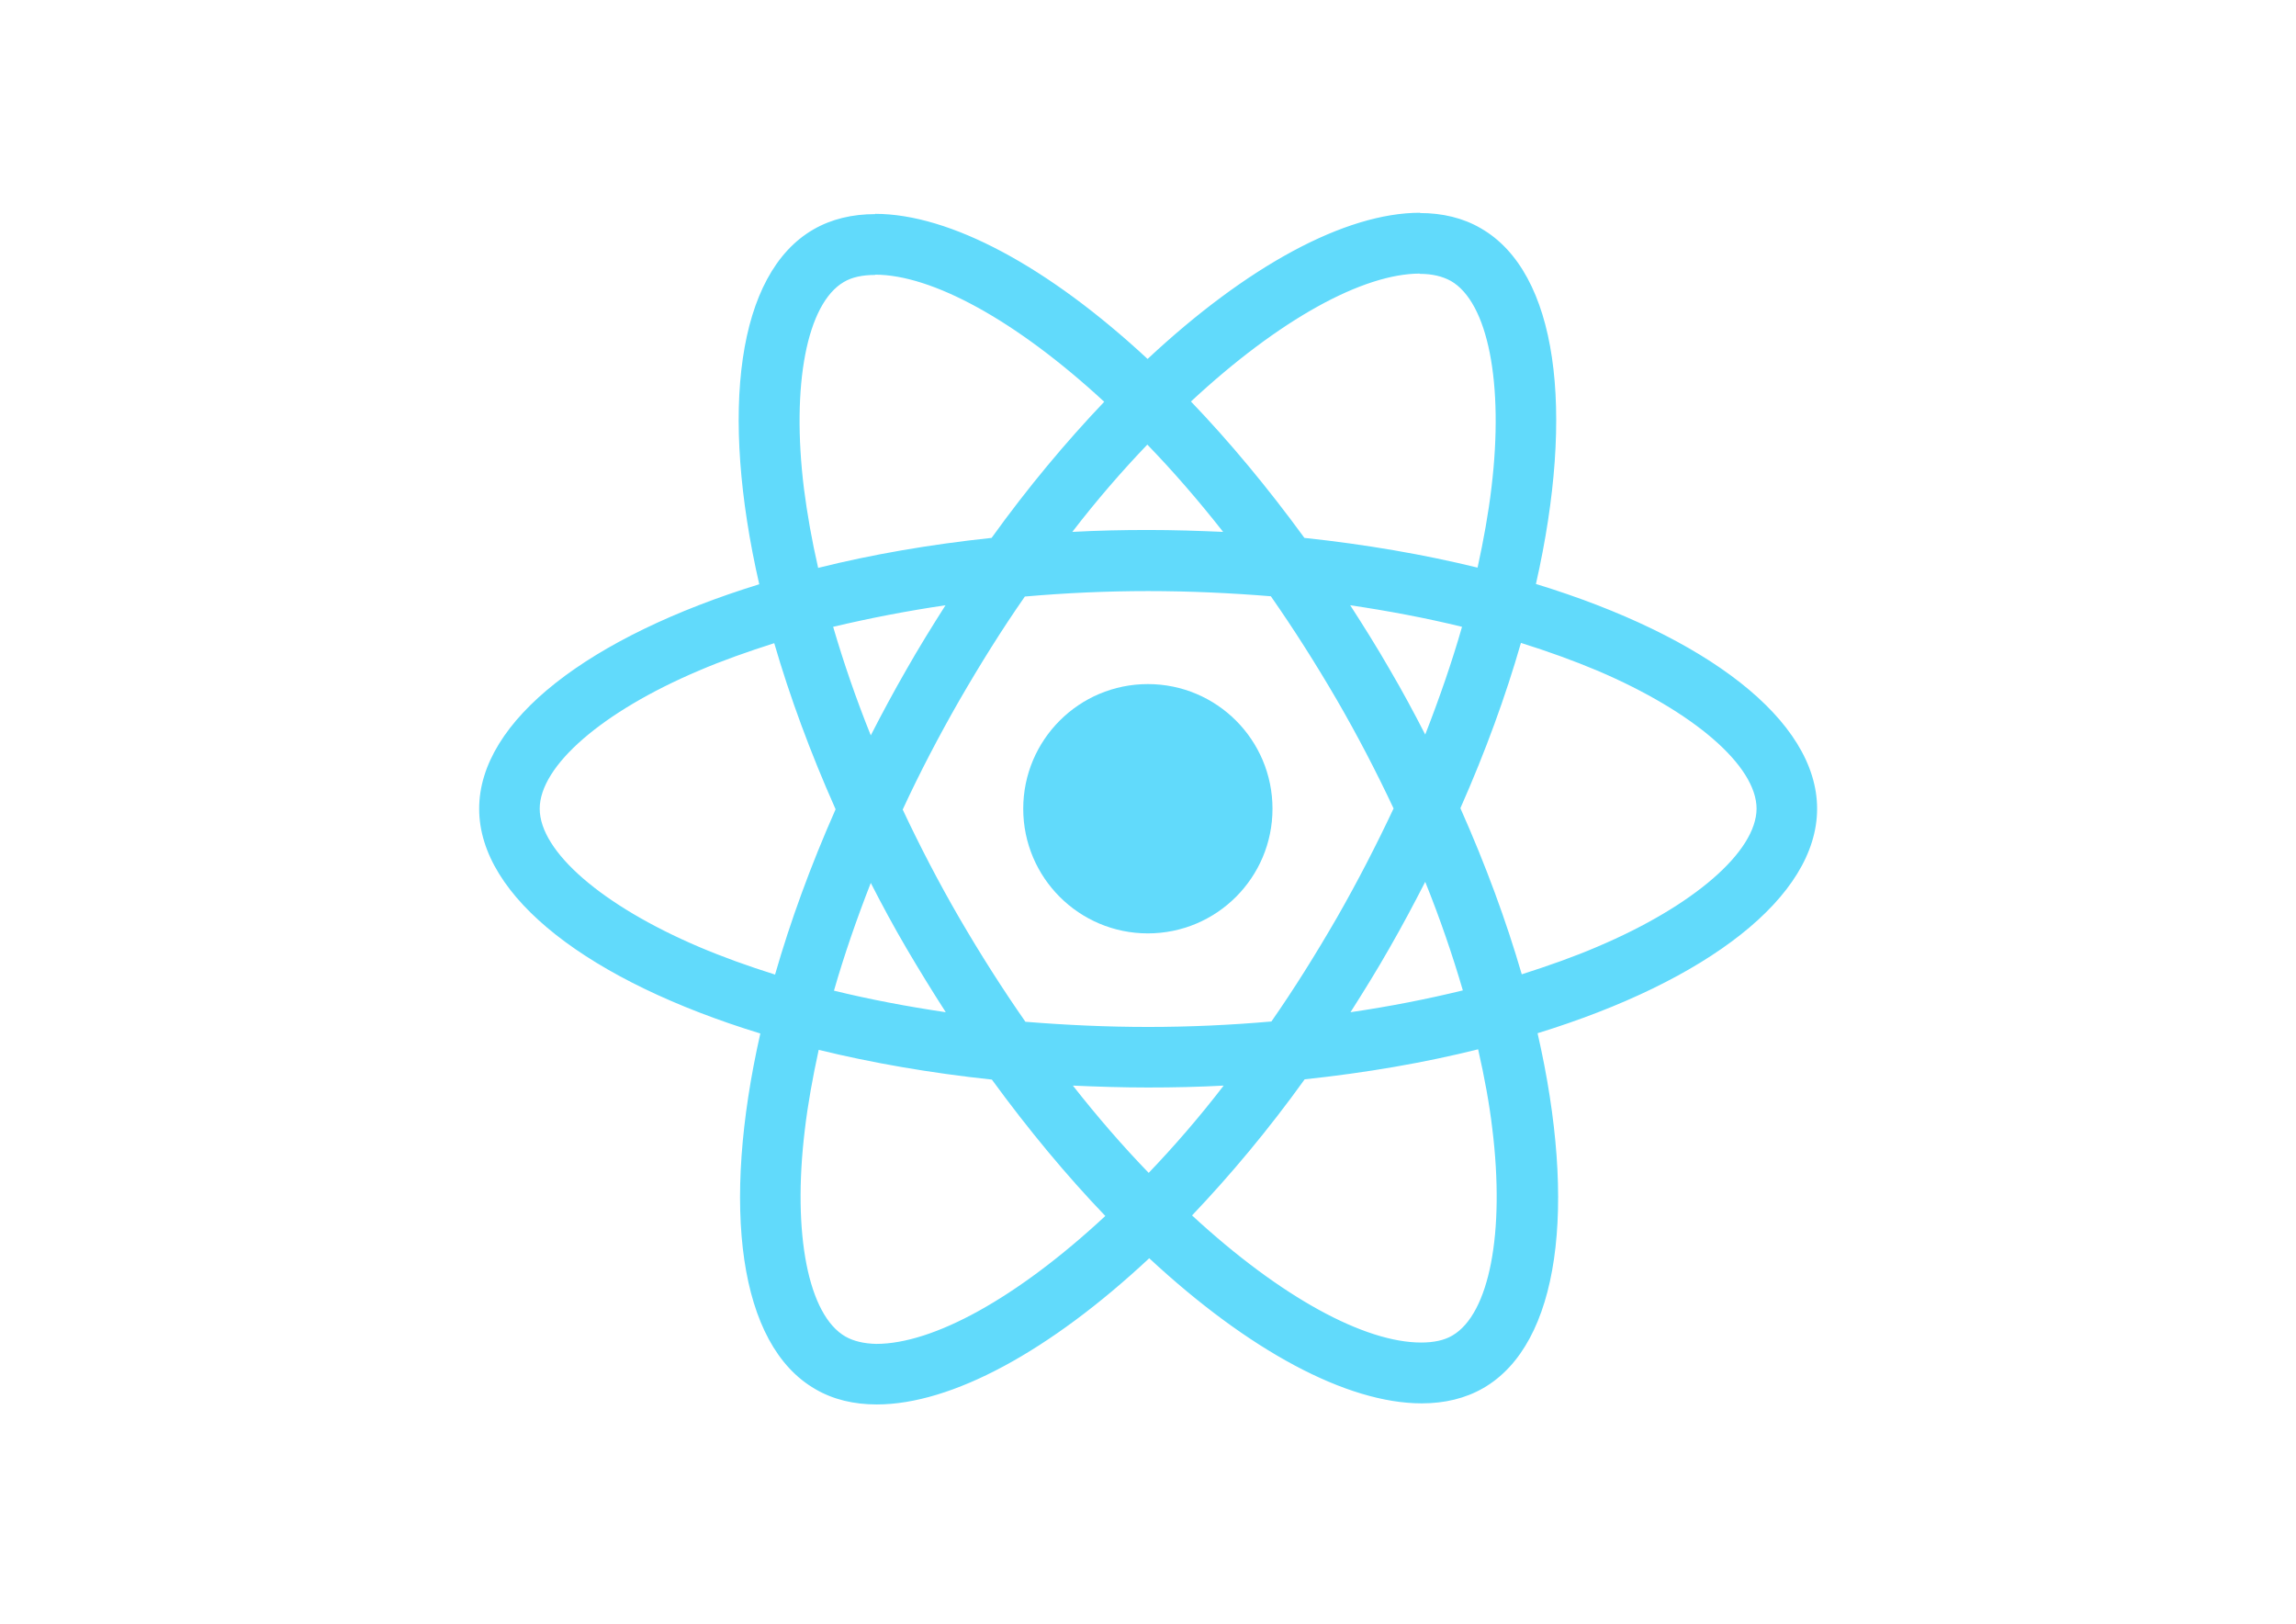
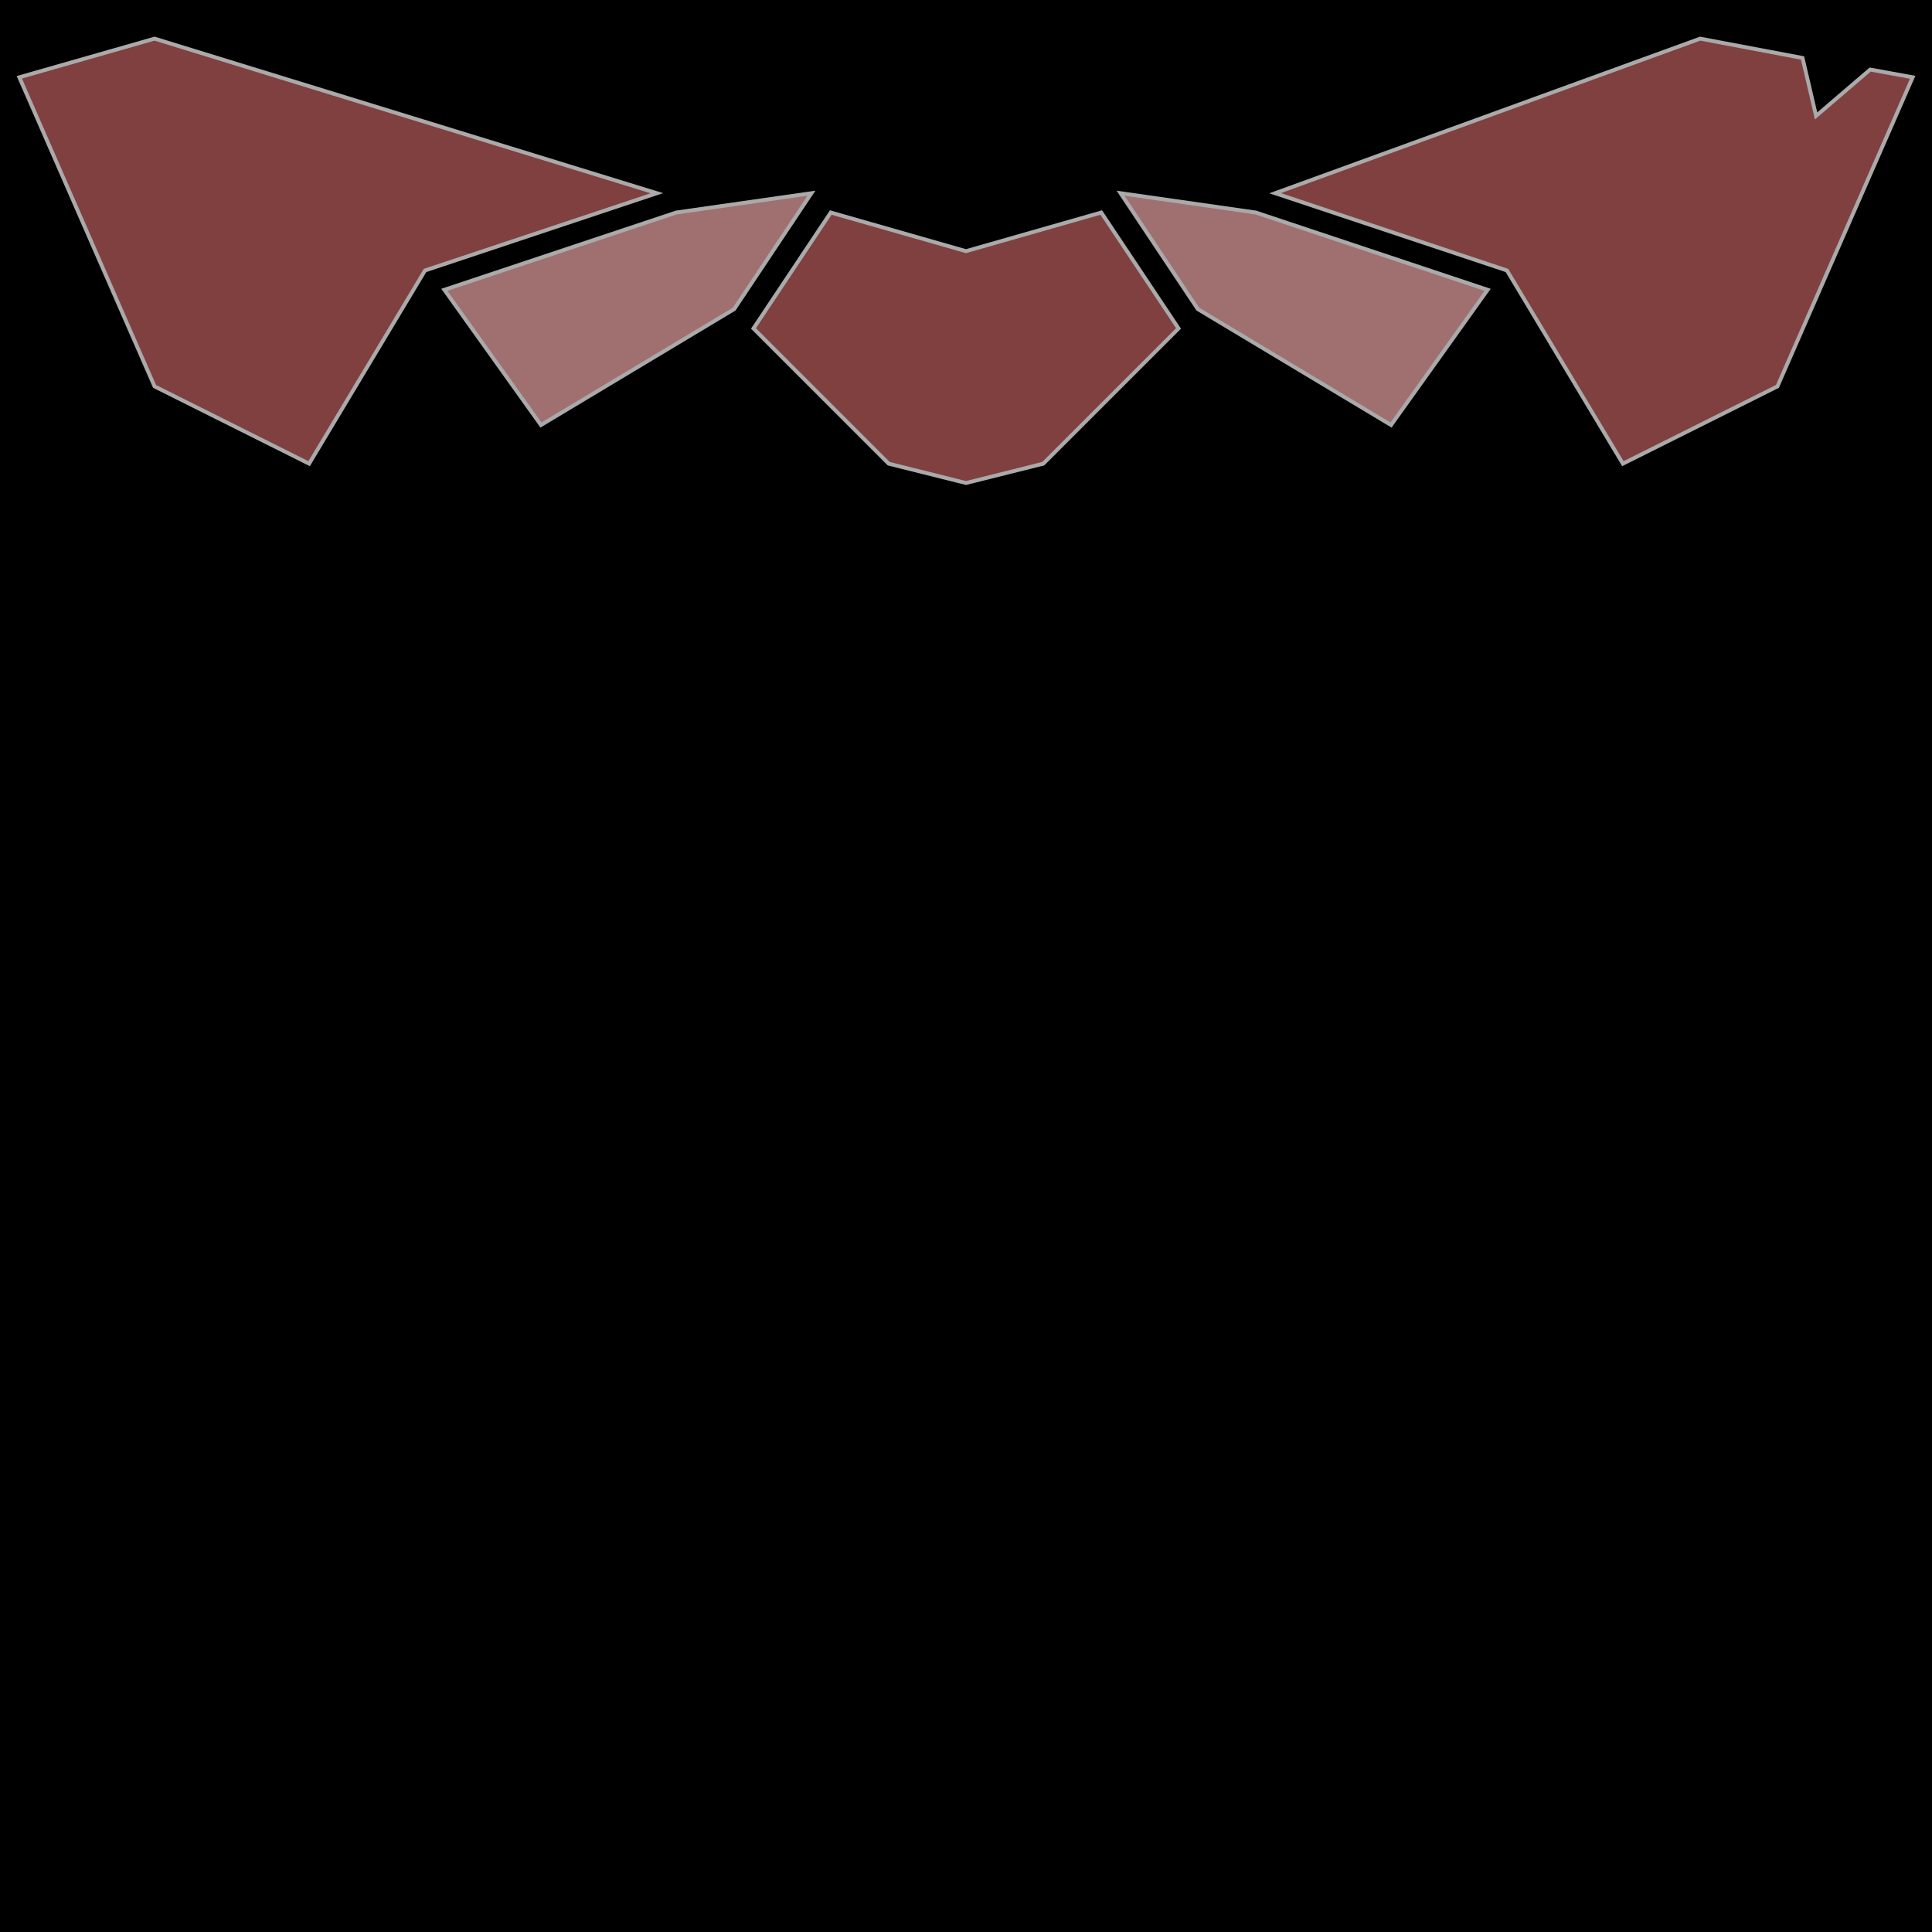
- <svg xmlns="http://www.w3.org/2000/svg" viewBox="0 0 841.9 595.3">
-   <g fill="#61DAFB">
-     <path d="M666.3 296.5c0-32.5-40.7-63.3-103.1-82.4 14.4-63.6 8-114.2-20.2-130.4-6.5-3.8-14.1-5.6-22.4-5.6v22.3c4.6 0 8.3.9 11.4 2.6 13.6 7.8 19.5 37.5 14.9 75.7-1.1 9.4-2.9 19.3-5.1 29.4-19.6-4.8-41-8.5-63.5-10.9-13.5-18.5-27.5-35.3-41.6-50 32.6-30.3 63.2-46.9 84-46.9V78c-27.5 0-63.5 19.6-99.9 53.6-36.4-33.8-72.4-53.2-99.9-53.2v22.3c20.7 0 51.4 16.5 84 46.6-14 14.7-28 31.4-41.3 49.9-22.6 2.4-44 6.1-63.6 11-2.3-10-4-19.7-5.2-29-4.7-38.2 1.1-67.9 14.6-75.8 3-1.8 6.9-2.6 11.5-2.6V78.5c-8.4 0-16 1.8-22.6 5.6-28.1 16.2-34.4 66.7-19.9 130.1-62.2 19.2-102.7 49.9-102.7 82.3 0 32.5 40.7 63.3 103.1 82.4-14.4 63.6-8 114.2 20.2 130.4 6.5 3.8 14.1 5.6 22.5 5.6 27.5 0 63.5-19.6 99.9-53.6 36.4 33.8 72.4 53.2 99.9 53.2 8.4 0 16-1.8 22.6-5.6 28.1-16.2 34.4-66.7 19.9-130.1 62-19.1 102.5-49.9 102.5-82.3zm-130.2-66.7c-3.7 12.9-8.3 26.2-13.5 39.5-4.1-8-8.4-16-13.1-24-4.6-8-9.5-15.8-14.4-23.4 14.2 2.1 27.9 4.7 41 7.9zm-45.8 106.5c-7.8 13.5-15.8 26.3-24.1 38.2-14.9 1.3-30 2-45.2 2-15.1 0-30.2-.7-45-1.9-8.3-11.9-16.4-24.6-24.2-38-7.6-13.1-14.5-26.4-20.8-39.8 6.2-13.4 13.2-26.8 20.7-39.9 7.8-13.5 15.8-26.3 24.1-38.2 14.9-1.3 30-2 45.2-2 15.1 0 30.2.7 45 1.9 8.3 11.9 16.4 24.6 24.2 38 7.6 13.1 14.5 26.4 20.8 39.8-6.3 13.4-13.2 26.8-20.7 39.9zm32.3-13c5.4 13.4 10 26.8 13.8 39.8-13.1 3.2-26.9 5.9-41.2 8 4.9-7.7 9.8-15.6 14.4-23.7 4.6-8 8.9-16.1 13-24.1zM421.2 430c-9.3-9.6-18.6-20.3-27.8-32 9 .4 18.2.7 27.5.7 9.4 0 18.7-.2 27.8-.7-9 11.7-18.3 22.4-27.5 32zm-74.4-58.9c-14.2-2.1-27.9-4.7-41-7.9 3.7-12.9 8.3-26.2 13.5-39.5 4.1 8 8.4 16 13.1 24 4.7 8 9.5 15.8 14.4 23.4zM420.7 163c9.3 9.6 18.6 20.3 27.8 32-9-.4-18.2-.7-27.5-.7-9.4 0-18.7.2-27.8.7 9-11.7 18.3-22.4 27.5-32zm-74 58.9c-4.9 7.7-9.8 15.6-14.4 23.7-4.6 8-8.9 16-13 24-5.4-13.4-10-26.8-13.8-39.8 13.1-3.1 26.9-5.8 41.2-7.9zm-90.5 125.2c-35.4-15.1-58.3-34.9-58.3-50.6 0-15.7 22.9-35.6 58.3-50.6 8.6-3.7 18-7 27.7-10.1 5.7 19.6 13.2 40 22.5 60.9-9.2 20.8-16.6 41.1-22.2 60.6-9.9-3.1-19.3-6.5-28-10.2zM310 490c-13.6-7.8-19.5-37.5-14.9-75.7 1.1-9.4 2.9-19.3 5.1-29.4 19.6 4.8 41 8.5 63.5 10.9 13.5 18.5 27.5 35.3 41.6 50-32.6 30.3-63.2 46.9-84 46.9-4.5-.1-8.3-1-11.3-2.7zm237.2-76.2c4.7 38.2-1.1 67.9-14.6 75.8-3 1.8-6.9 2.6-11.5 2.6-20.7 0-51.4-16.5-84-46.6 14-14.7 28-31.4 41.3-49.9 22.6-2.4 44-6.1 63.6-11 2.3 10.1 4.1 19.8 5.2 29.1zm38.5-66.7c-8.6 3.7-18 7-27.7 10.1-5.7-19.6-13.2-40-22.5-60.9 9.2-20.8 16.6-41.1 22.2-60.6 9.9 3.1 19.3 6.5 28.1 10.2 35.4 15.1 58.3 34.9 58.3 50.6-.1 15.7-23 35.6-58.4 50.6zM320.8 78.4z" />
-     <circle cx="420.9" cy="296.5" r="45.7" />
-     <path d="M520.5 78.1z" />
-   </g>
+ <svg xmlns="http://www.w3.org/2000/svg" viewBox="0 0 500 500">
+   <rect width="100%" height="100%" fill="black" stroke="transparent" />
+   <polygon points="5,20 40,10 170,50 110,70 80,120, 40,100" fill="#804040" stroke="#AAAAAA" />
+   <polygon points="5,20 16,18 30,30 33.5,15 60,10 170,50 110,70 80,120, 40,100" fill="#804040" stroke="#AAAAAA" transform="translate(500,0) scale(-1,1)" />
+   <polygon points="175,55 210,50 190,80 140,110, 115,75" fill="#A07070" stroke="#AAAAAA" />
+   <polygon points="175,55 210,50 190,80 140,110, 115,75" fill="#A07070" stroke="#AAAAAA" transform="translate(500,0) scale(-1,1)" />
+   <polygon points="195,85 215,55 250,65 285,55 305,85 305,85 270,120 250,125 230,120" fill="#804040" stroke="#AAAAAA" />
</svg>
